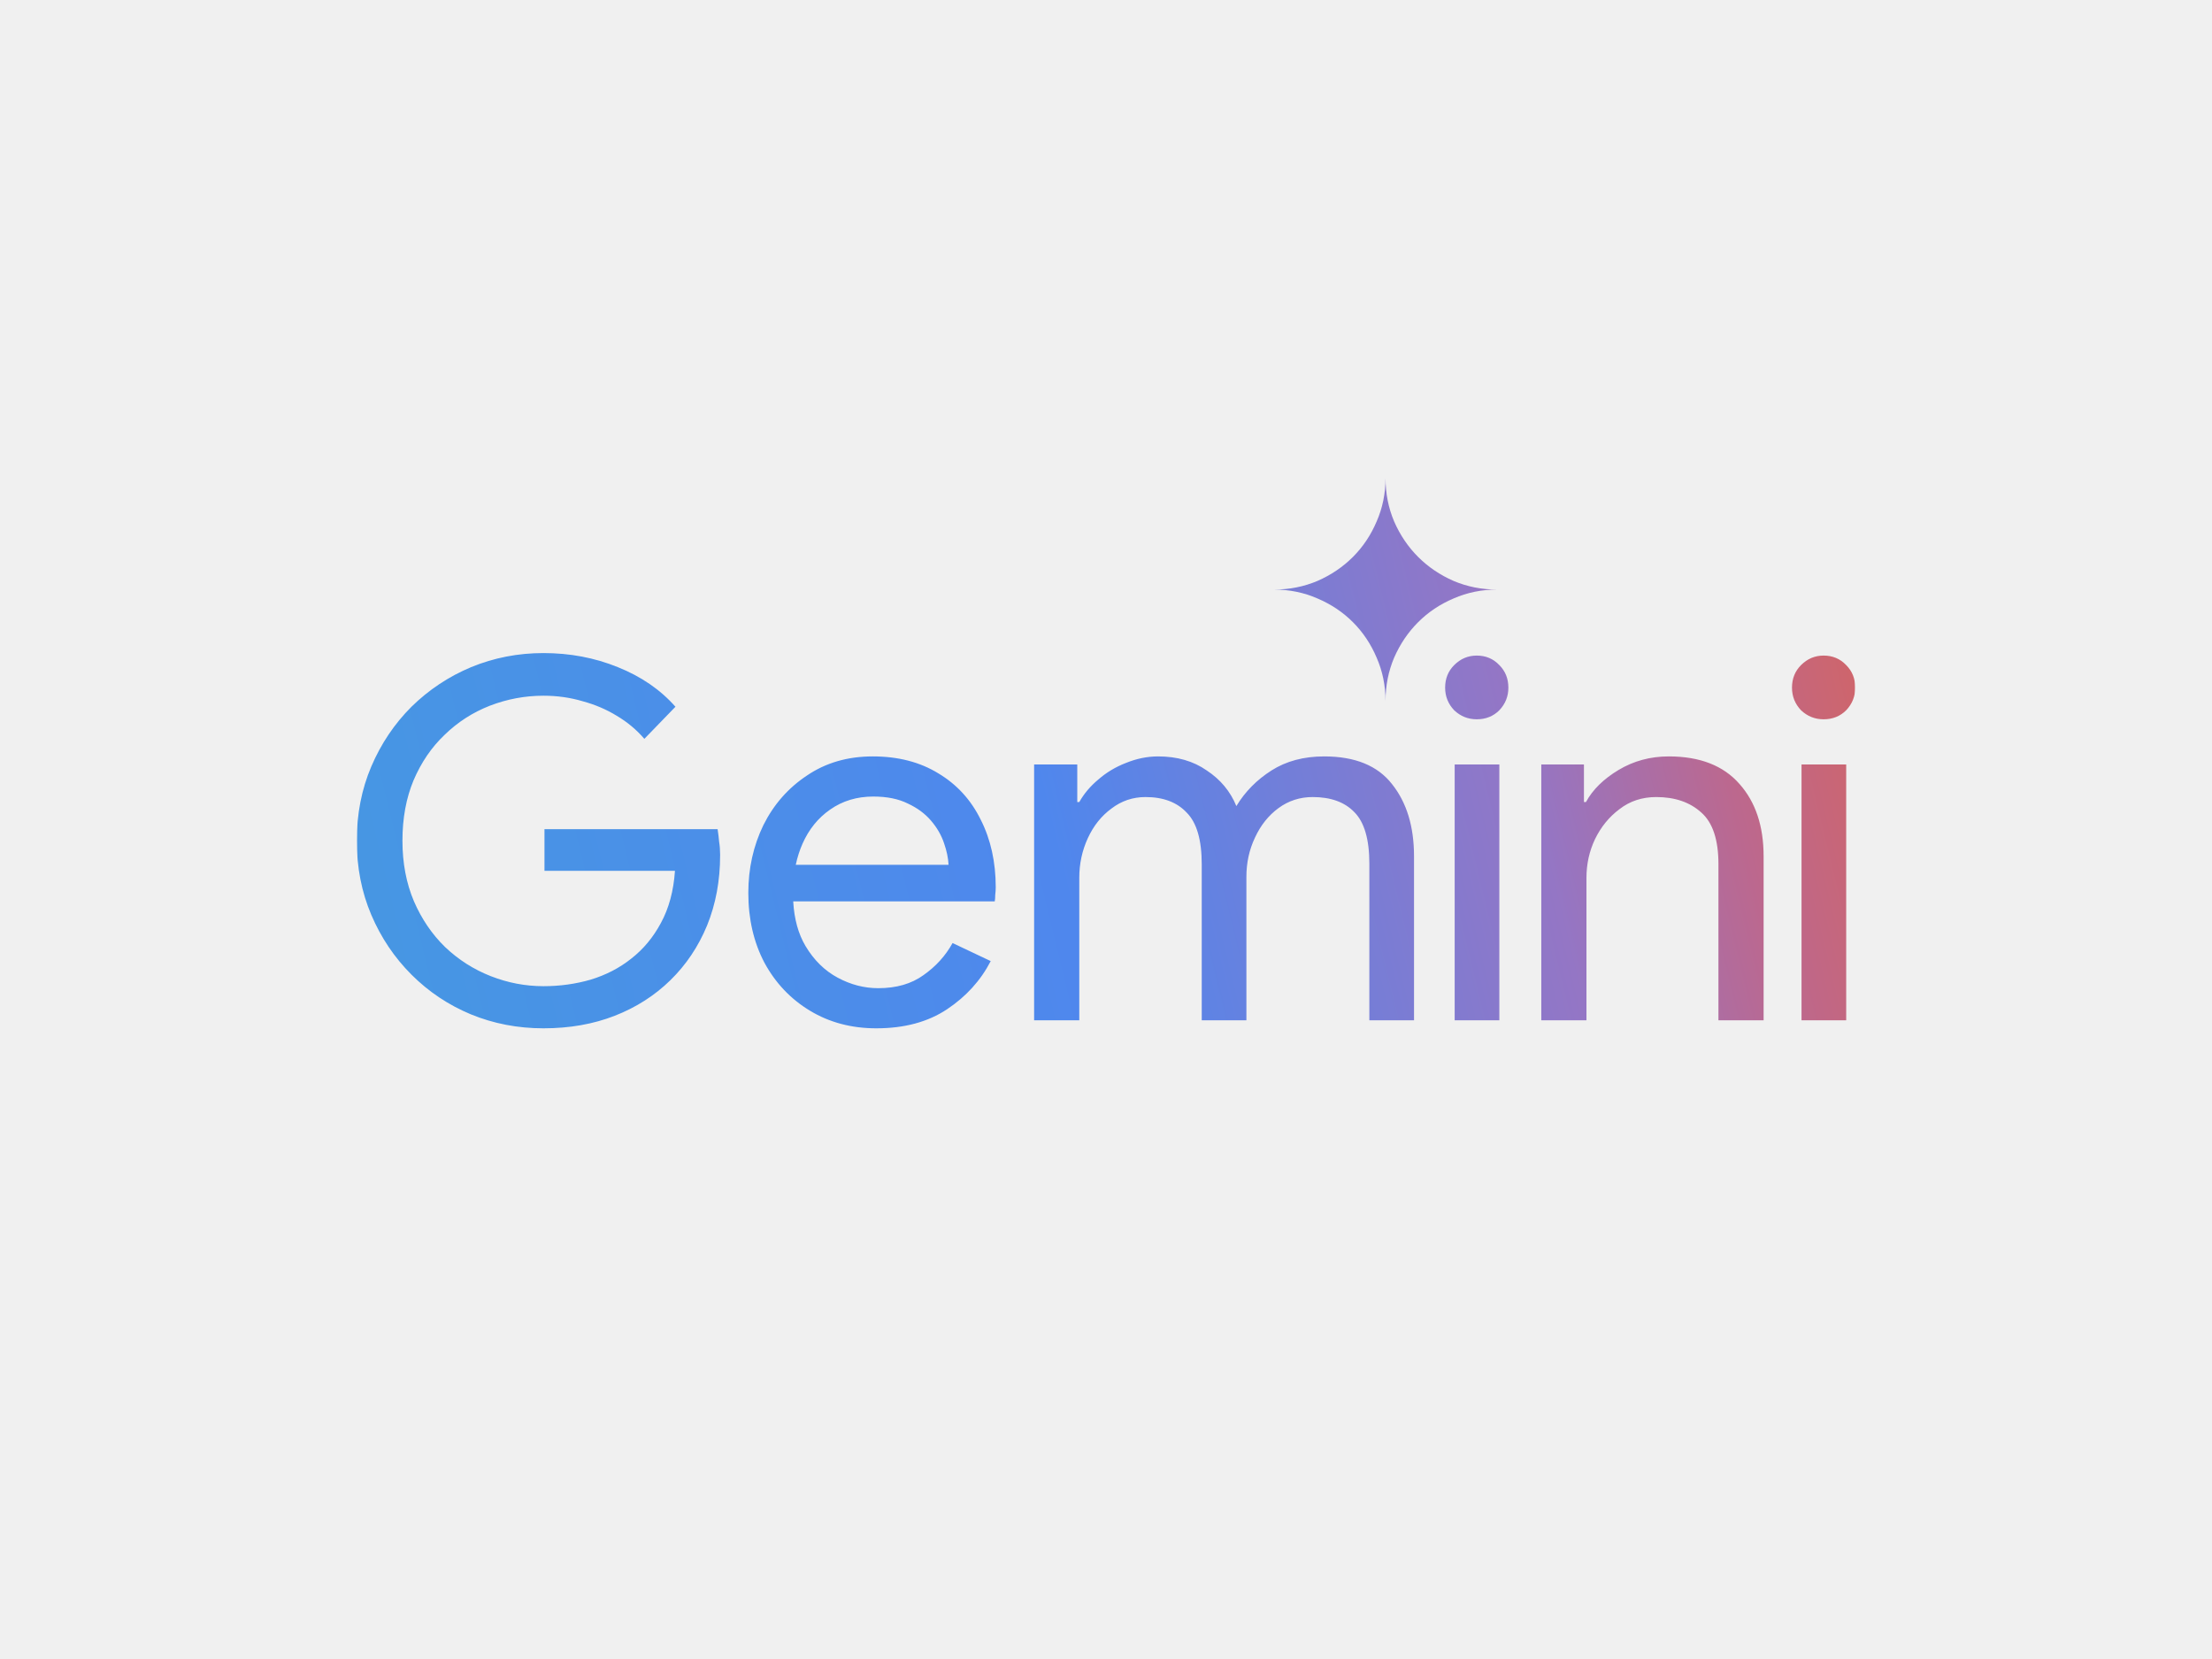
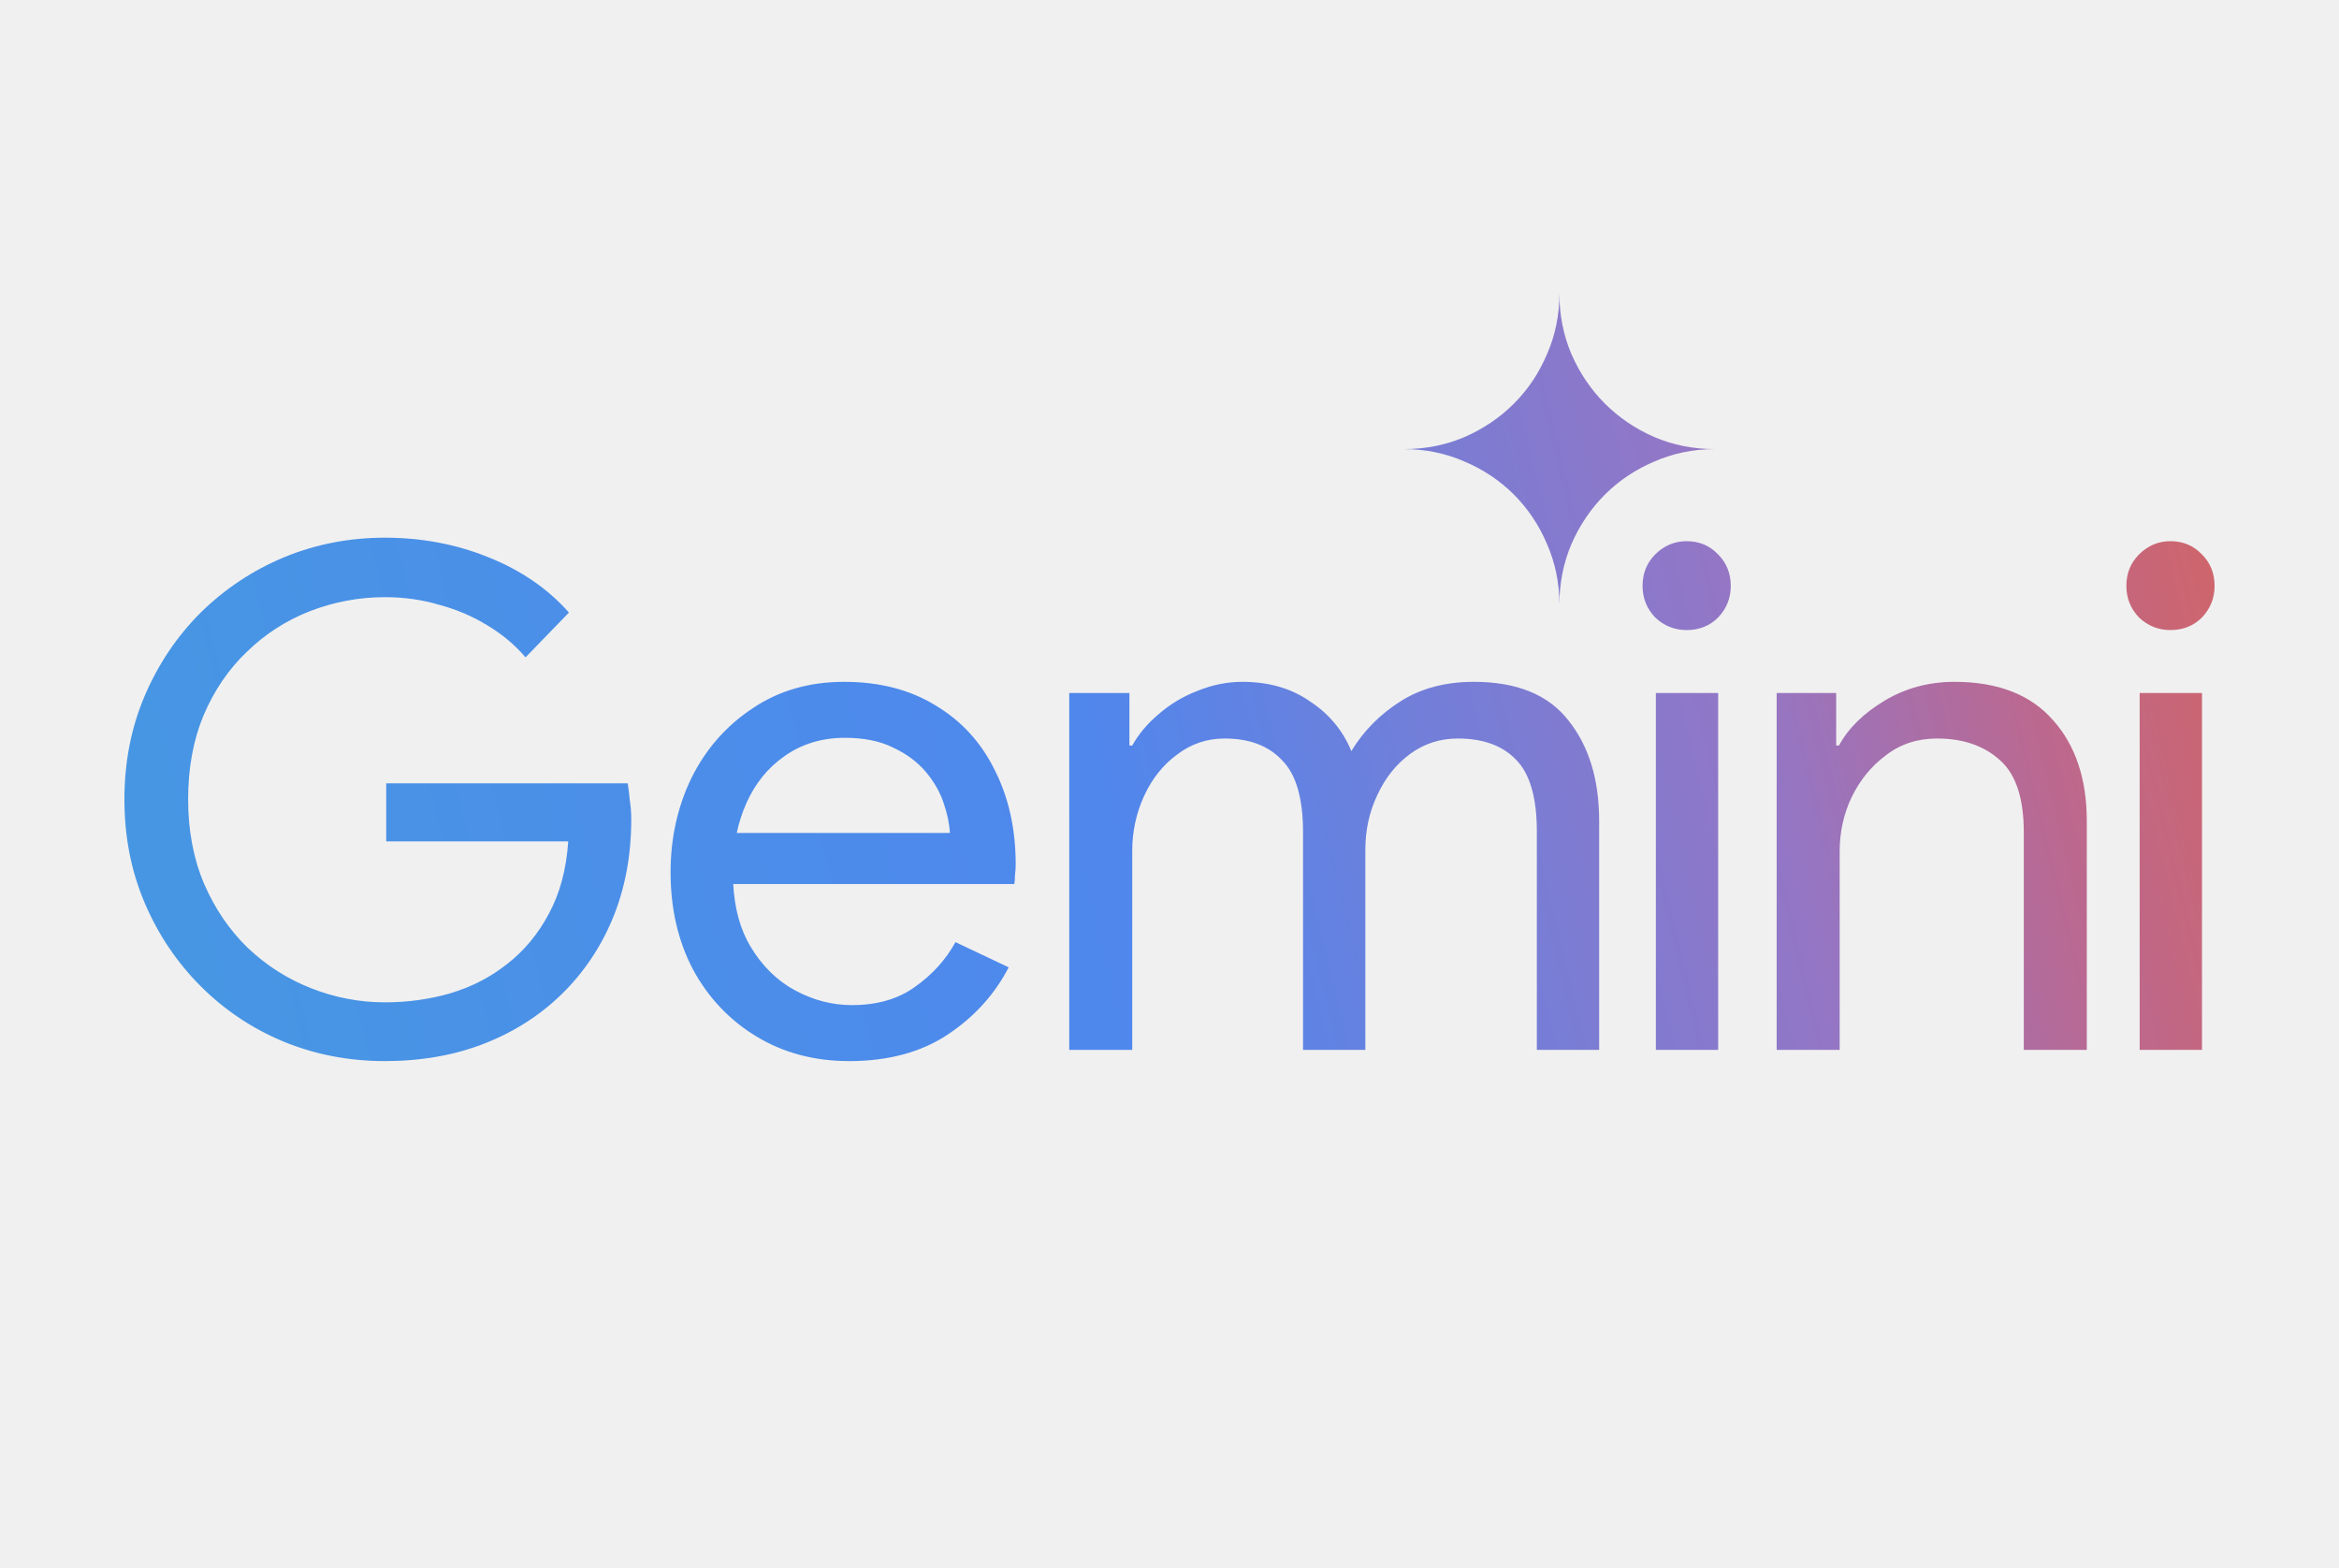
- <svg xmlns="http://www.w3.org/2000/svg" width="620" height="465" viewBox="0 0 620 465" fill="none">
+ <svg xmlns="http://www.w3.org/2000/svg" width="470" height="315" viewBox="75 75 470 315" fill="none">
  <g clip-path="url(#clip0_228_763)">
    <mask id="mask0_228_763" style="mask-type:alpha" maskUnits="userSpaceOnUse" x="100" y="134" width="420" height="155">
      <path fill-rule="evenodd" clip-rule="evenodd" d="M385.848 184.308C387.516 188.11 388.35 192.172 388.35 196.495C388.35 192.172 389.157 188.11 390.772 184.308C392.438 180.507 394.679 177.2 397.492 174.387C400.306 171.575 403.614 169.362 407.417 167.747C411.22 166.081 415.284 165.248 419.608 165.248C415.284 165.248 411.22 164.44 407.417 162.826C403.614 161.159 400.306 158.92 397.492 156.108C394.679 153.295 392.438 149.988 390.772 146.187C389.157 142.385 388.35 138.323 388.35 134C388.35 138.323 387.516 142.385 385.848 146.187C384.234 149.988 382.019 153.295 379.206 156.108C376.393 158.92 373.084 161.159 369.281 162.826C365.478 164.44 361.415 165.248 357.09 165.248C361.415 165.248 365.478 166.081 369.281 167.747C373.084 169.362 376.393 171.575 379.206 174.387C382.019 177.2 384.234 180.507 385.848 184.308ZM131.931 284.289C138.308 286.914 145.107 288.226 152.328 288.226C159.643 288.226 166.301 287.055 172.303 284.711C178.304 282.368 183.509 279.04 187.916 274.728C192.324 270.416 195.747 265.307 198.185 259.401C200.623 253.401 201.842 246.839 201.842 239.715V239.574C201.842 238.262 201.749 237.043 201.561 235.918C201.467 234.793 201.327 233.622 201.139 232.403H152.609V244.074H189.182C188.807 249.699 187.494 254.573 185.244 258.698C183.087 262.729 180.32 266.056 176.944 268.682C173.662 271.306 169.864 273.274 165.551 274.587C161.33 275.805 156.923 276.416 152.328 276.416C147.264 276.416 142.341 275.477 137.558 273.603C132.775 271.728 128.508 269.01 124.757 265.447C121.1 261.885 118.193 257.619 116.036 252.651C113.879 247.589 112.801 241.918 112.801 235.637C112.801 229.356 113.832 223.732 115.895 218.764C118.052 213.701 120.959 209.436 124.617 205.968C128.274 202.406 132.494 199.687 137.277 197.812C142.153 195.937 147.17 195 152.328 195C156.173 195 159.83 195.515 163.3 196.547C166.77 197.484 169.958 198.843 172.865 200.624C175.866 202.406 178.445 204.562 180.602 207.093L189.323 198.093C185.103 193.313 179.711 189.61 173.147 186.985C166.676 184.36 159.736 183.048 152.328 183.048C145.201 183.048 138.449 184.36 132.072 186.985C125.789 189.61 120.209 193.313 115.333 198.093C110.55 202.874 106.799 208.452 104.079 214.826C101.36 221.201 100 228.138 100 235.637C100 243.137 101.36 250.074 104.079 256.448C106.799 262.822 110.55 268.4 115.333 273.181C120.115 277.962 125.648 281.665 131.931 284.289ZM227.048 283.305C232.486 286.586 238.676 288.226 245.615 288.226C253.492 288.226 260.103 286.446 265.449 282.883C270.795 279.322 274.874 274.822 277.687 269.385L266.996 264.322C265.027 267.885 262.307 270.885 258.838 273.322C255.461 275.759 251.242 276.977 246.177 276.977C242.238 276.977 238.441 275.993 234.783 274.025C231.127 272.056 228.126 269.103 225.781 265.167C223.756 261.764 222.605 257.592 222.33 252.651H278.813C278.907 252.183 278.953 251.573 278.953 250.824C279.047 250.074 279.093 249.37 279.093 248.714C279.093 241.59 277.687 235.262 274.874 229.731C272.154 224.201 268.215 219.888 263.058 216.795C257.899 213.608 251.758 212.014 244.63 212.014C237.596 212.014 231.455 213.795 226.203 217.357C220.951 220.826 216.872 225.466 213.965 231.278C211.152 237.09 209.745 243.418 209.745 250.261C209.745 257.573 211.245 264.088 214.246 269.807C217.341 275.525 221.608 280.025 227.048 283.305ZM223.047 242.387C223.489 240.3 224.12 238.331 224.937 236.481C226.719 232.45 229.298 229.263 232.674 226.919C236.143 224.482 240.176 223.263 244.771 223.263C248.615 223.263 251.851 223.919 254.477 225.232C257.103 226.45 259.259 228.044 260.948 230.013C262.635 231.981 263.855 234.09 264.605 236.34C265.355 238.496 265.777 240.512 265.871 242.387H223.047ZM289.851 214.264V285.977H302.511V246.043C302.511 242.105 303.308 238.403 304.903 234.934C306.497 231.466 308.701 228.7 311.514 226.638C314.327 224.482 317.516 223.404 321.079 223.404C326.049 223.404 329.894 224.857 332.614 227.763C335.427 230.575 336.834 235.403 336.834 242.246V285.977H349.353V245.761C349.353 241.824 350.15 238.168 351.745 234.793C353.338 231.325 355.542 228.56 358.356 226.497C361.169 224.435 364.357 223.404 367.921 223.404C372.985 223.404 376.876 224.81 379.597 227.622C382.41 230.435 383.816 235.262 383.816 242.105V285.977H396.336V239.996C396.336 231.653 394.272 224.904 390.147 219.748C386.114 214.592 379.783 212.014 371.156 212.014C365.436 212.014 360.512 213.326 356.387 215.951C352.26 218.576 348.978 221.904 346.54 225.935C344.851 221.81 342.085 218.482 338.24 215.951C334.489 213.326 329.941 212.014 324.596 212.014C321.595 212.014 318.594 212.623 315.593 213.842C312.686 214.967 310.107 216.514 307.856 218.482C305.606 220.357 303.825 222.466 302.511 224.81H301.948V214.264H289.851ZM407.729 214.264V285.977H420.249V214.264H407.729ZM407.589 199.078C409.37 200.765 411.481 201.609 413.919 201.609C416.45 201.609 418.561 200.765 420.249 199.078C421.937 197.297 422.781 195.187 422.781 192.75C422.781 190.219 421.937 188.11 420.249 186.422C418.561 184.641 416.45 183.751 413.919 183.751C411.481 183.751 409.37 184.641 407.589 186.422C405.9 188.11 405.057 190.219 405.057 192.75C405.057 195.187 405.9 197.297 407.589 199.078ZM432.006 214.264V285.977H444.666V246.043C444.666 242.199 445.463 238.59 447.058 235.215C448.746 231.747 451.043 228.935 453.95 226.778C456.857 224.529 460.281 223.404 464.219 223.404C469.471 223.404 473.691 224.857 476.879 227.763C480.067 230.575 481.662 235.403 481.662 242.246V285.977H494.321V239.996C494.321 231.559 492.071 224.81 487.57 219.748C483.068 214.592 476.457 212.014 467.736 212.014C462.578 212.014 457.889 213.28 453.669 215.811C449.45 218.342 446.401 221.342 444.526 224.81H443.963V214.264H432.006ZM504.948 214.264V285.977H517.468V214.264H504.948ZM504.808 199.078C506.589 200.765 508.7 201.609 511.138 201.609C513.669 201.609 515.78 200.765 517.468 199.078C519.156 197.297 520 195.187 520 192.75C520 190.219 519.156 188.11 517.468 186.422C515.78 184.641 513.669 183.751 511.138 183.751C508.7 183.751 506.589 184.641 504.808 186.422C503.121 188.11 502.276 190.219 502.276 192.75C502.276 195.187 503.121 197.297 504.808 199.078Z" fill="white" style="fill:white;fill-opacity:1;" />
    </mask>
    <g mask="url(#mask0_228_763)">
      <path d="M922.712 -421.855H-93.212V414.564H922.712V-421.855Z" fill="url(#paint0_linear_228_763)" />
    </g>
  </g>
  <defs>
    <linearGradient id="paint0_linear_228_763" x1="29.913" y1="293.2" x2="533.373" y2="170.978" gradientUnits="userSpaceOnUse">
      <stop stop-color="#439DDF" style="stop-color:#439DDF;stop-color:color(display-p3 0.263 0.616 0.875);stop-opacity:1;" />
      <stop offset="0.524" stop-color="#4F87ED" style="stop-color:#4F87ED;stop-color:color(display-p3 0.31 0.529 0.929);stop-opacity:1;" />
      <stop offset="0.781" stop-color="#9476C5" style="stop-color:#9476C5;stop-color:color(display-p3 0.58 0.463 0.772);stop-opacity:1;" />
      <stop offset="0.888" stop-color="#BC688E" style="stop-color:#BC688E;stop-color:color(display-p3 0.737 0.408 0.557);stop-opacity:1;" />
      <stop offset="1" stop-color="#D6645D" style="stop-color:#D6645D;stop-color:color(display-p3 0.839 0.392 0.365);stop-opacity:1;" />
    </linearGradient>
    <clipPath id="clip0_228_763">
      <rect width="420" height="155" fill="white" style="fill:white;fill-opacity:1;" transform="translate(100 134)" />
    </clipPath>
  </defs>
</svg>
